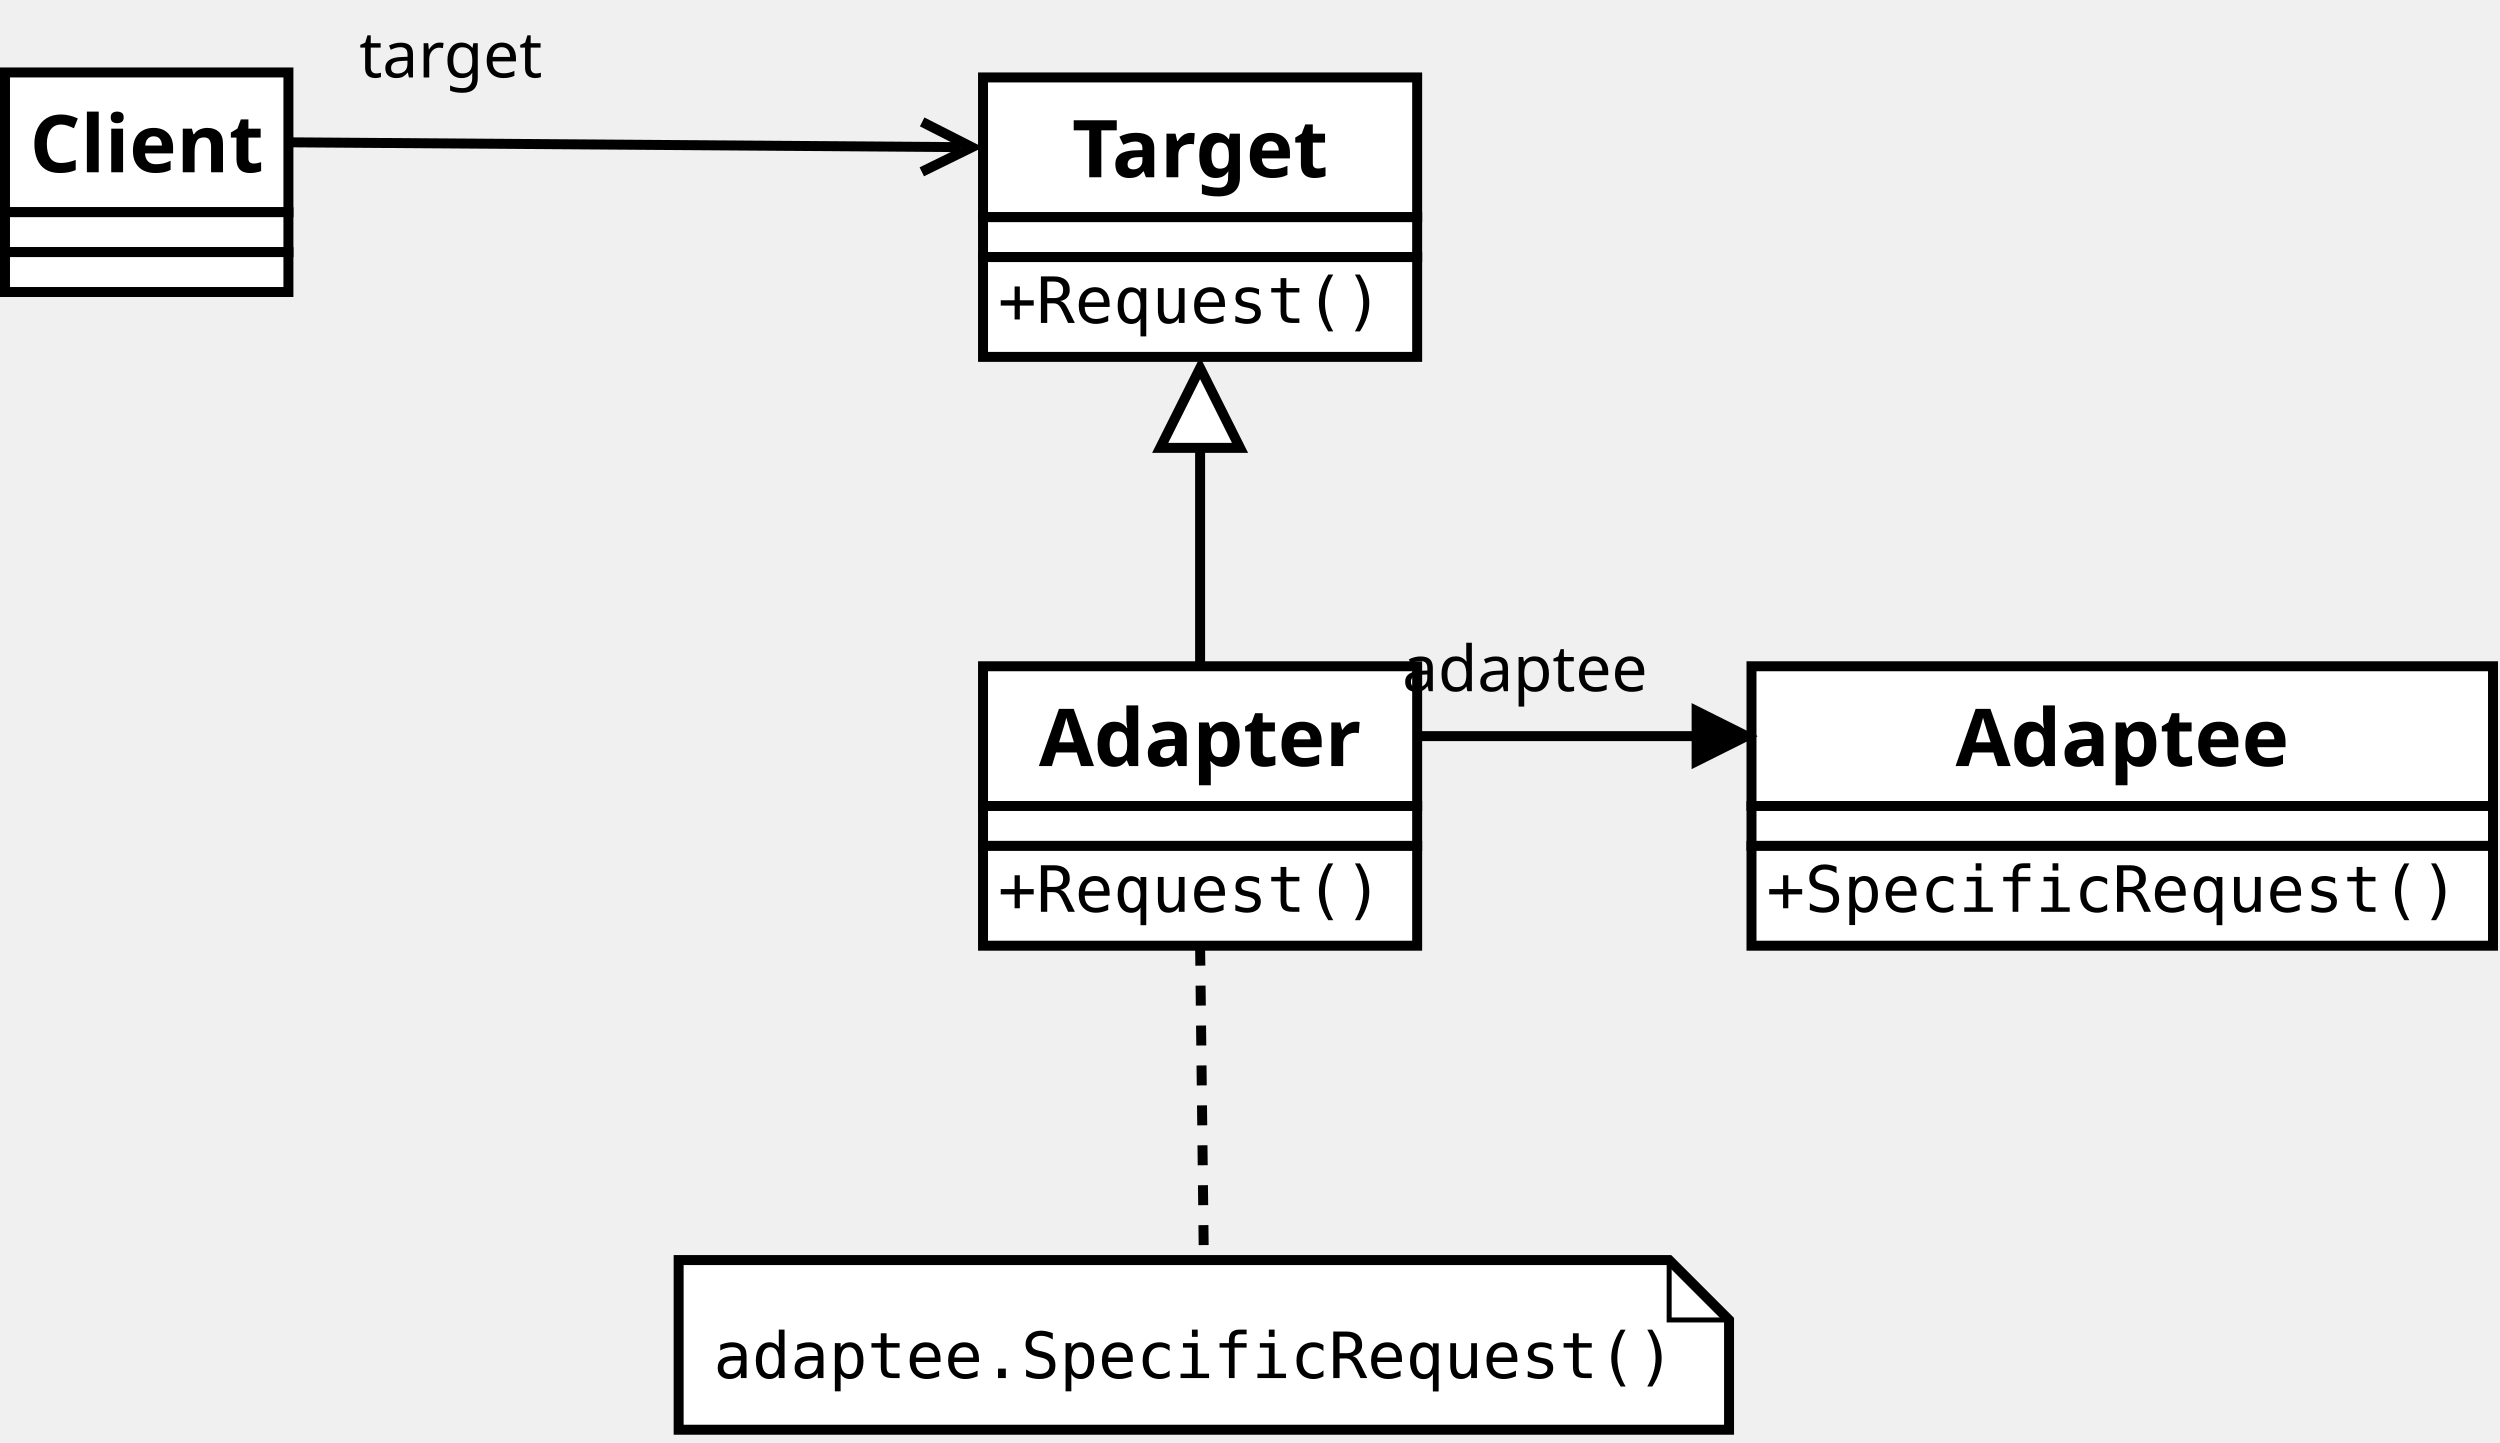
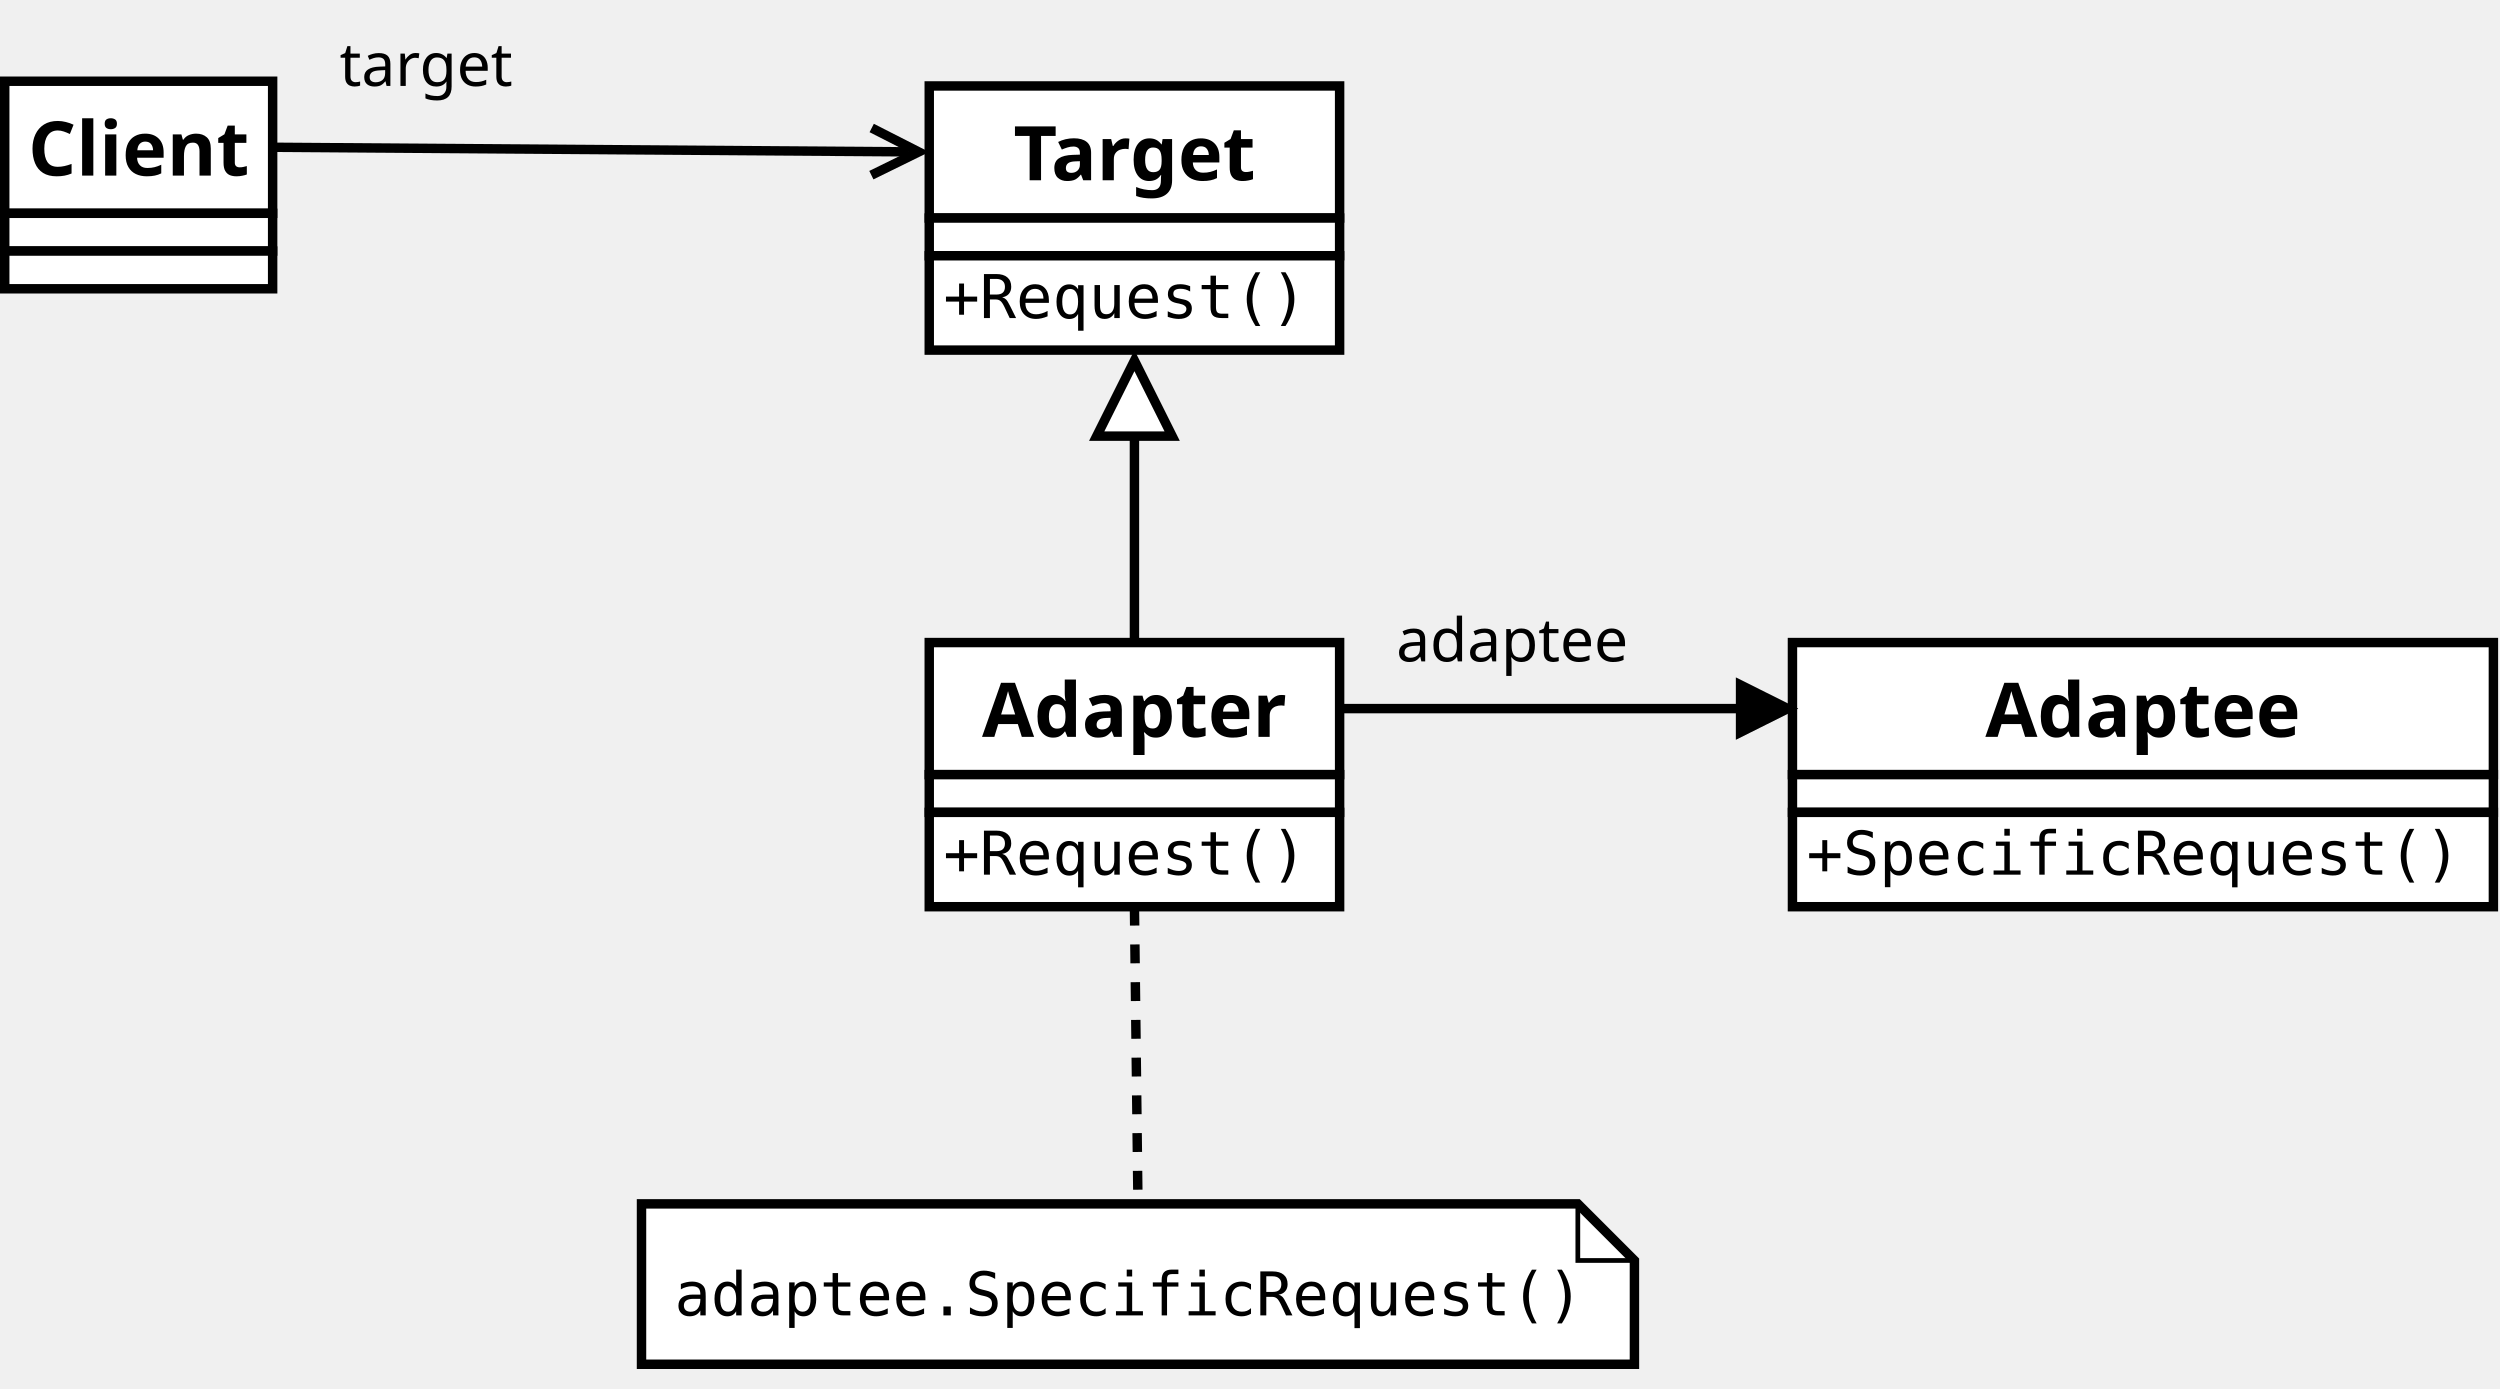
- <svg xmlns="http://www.w3.org/2000/svg" width="26cm" height="15cm" viewBox="144 160 501 286">
+ <svg xmlns="http://www.w3.org/2000/svg" width="27cm" height="15cm" viewBox="144 160 530 286">
  <g>
    <rect style="fill: #ffffff" x="145" y="173" width="56.8" height="28" />
    <rect style="fill: none; fill-opacity:0; stroke-width: 2; stroke: #000000" x="145" y="173" width="56.8" height="28" />
    <text font-size="16" style="fill: #000000;text-anchor:middle;font-family:sans-serif;font-style:normal;font-weight:700" x="173.4" y="193">Client</text>
    <rect style="fill: #ffffff" x="145" y="201" width="56.8" height="8" />
    <rect style="fill: none; fill-opacity:0; stroke-width: 2; stroke: #000000" x="145" y="201" width="56.8" height="8" />
    <rect style="fill: #ffffff" x="145" y="209" width="56.8" height="8" />
    <rect style="fill: none; fill-opacity:0; stroke-width: 2; stroke: #000000" x="145" y="209" width="56.8" height="8" />
  </g>
  <g>
    <rect style="fill: #ffffff" x="341" y="174" width="87" height="28" />
    <rect style="fill: none; fill-opacity:0; stroke-width: 2; stroke: #000000" x="341" y="174" width="87" height="28" />
    <text font-size="16" style="fill: #000000;text-anchor:middle;font-family:sans-serif;font-style:normal;font-weight:700" x="384.5" y="194">Target</text>
    <rect style="fill: #ffffff" x="341" y="202" width="87" height="8" />
    <rect style="fill: none; fill-opacity:0; stroke-width: 2; stroke: #000000" x="341" y="202" width="87" height="8" />
    <rect style="fill: #ffffff" x="341" y="210" width="87" height="20" />
    <rect style="fill: none; fill-opacity:0; stroke-width: 2; stroke: #000000" x="341" y="210" width="87" height="20" />
    <text font-size="12.8" style="fill: #000000;text-anchor:start;font-family:monospace;font-style:normal;font-weight:normal" x="344" y="223.2">+Request()</text>
  </g>
  <g>
    <rect style="fill: #ffffff" x="341" y="292" width="87" height="28" />
    <rect style="fill: none; fill-opacity:0; stroke-width: 2; stroke: #000000" x="341" y="292" width="87" height="28" />
    <text font-size="16" style="fill: #000000;text-anchor:middle;font-family:sans-serif;font-style:normal;font-weight:700" x="384.5" y="312">Adapter</text>
    <rect style="fill: #ffffff" x="341" y="320" width="87" height="8" />
    <rect style="fill: none; fill-opacity:0; stroke-width: 2; stroke: #000000" x="341" y="320" width="87" height="8" />
    <rect style="fill: #ffffff" x="341" y="328" width="87" height="20" />
    <rect style="fill: none; fill-opacity:0; stroke-width: 2; stroke: #000000" x="341" y="328" width="87" height="20" />
    <text font-size="12.8" style="fill: #000000;text-anchor:start;font-family:monospace;font-style:normal;font-weight:normal" x="344" y="341.2">+Request()</text>
  </g>
  <g>
-     <rect style="fill: #ffffff" x="495" y="292" width="148.6" height="28" />
-     <rect style="fill: none; fill-opacity:0; stroke-width: 2; stroke: #000000" x="495" y="292" width="148.6" height="28" />
-     <text font-size="16" style="fill: #000000;text-anchor:middle;font-family:sans-serif;font-style:normal;font-weight:700" x="569.3" y="312">Adaptee</text>
-     <rect style="fill: #ffffff" x="495" y="320" width="148.6" height="8" />
-     <rect style="fill: none; fill-opacity:0; stroke-width: 2; stroke: #000000" x="495" y="320" width="148.6" height="8" />
-     <rect style="fill: #ffffff" x="495" y="328" width="148.6" height="20" />
-     <rect style="fill: none; fill-opacity:0; stroke-width: 2; stroke: #000000" x="495" y="328" width="148.6" height="20" />
-     <text font-size="12.8" style="fill: #000000;text-anchor:start;font-family:monospace;font-style:normal;font-weight:normal" x="498" y="341.2">+SpecificRequest()</text>
+     <rect style="fill: #ffffff" x="524" y="292" width="148.6" height="28" />
+     <rect style="fill: none; fill-opacity:0; stroke-width: 2; stroke: #000000" x="524" y="292" width="148.6" height="28" />
+     <text font-size="16" style="fill: #000000;text-anchor:middle;font-family:sans-serif;font-style:normal;font-weight:700" x="598.3" y="312">Adaptee</text>
+     <rect style="fill: #ffffff" x="524" y="320" width="148.6" height="8" />
+     <rect style="fill: none; fill-opacity:0; stroke-width: 2; stroke: #000000" x="524" y="320" width="148.6" height="8" />
+     <rect style="fill: #ffffff" x="524" y="328" width="148.6" height="20" />
+     <rect style="fill: none; fill-opacity:0; stroke-width: 2; stroke: #000000" x="524" y="328" width="148.6" height="20" />
+     <text font-size="12.8" style="fill: #000000;text-anchor:start;font-family:monospace;font-style:normal;font-weight:normal" x="527" y="341.2">+SpecificRequest()</text>
  </g>
  <g>
    <polygon style="fill: #ffffff" points="280,411 478.5,411 490.5,423 490.5,445 280,445 " />
    <polygon style="fill: none; fill-opacity:0; stroke-width: 2; stroke: #000000" points="280,411 478.5,411 490.5,423 490.5,445 280,445 " />
    <polyline style="fill: none; fill-opacity:0; stroke-width: 1; stroke: #000000" points="478.5,411 478.5,423 490.5,423 " />
    <text font-size="12.8" style="fill: #000000;text-anchor:start;font-family:monospace;font-style:normal;font-weight:normal" x="287" y="434.65">
      <tspan x="287" y="434.65">adaptee.SpecificRequest()</tspan>
    </text>
  </g>
  <g>
    <polyline style="fill: none; fill-opacity:0; stroke-width: 2; stroke: #000000" points="384.5,248.236 384.5,262 384.5,262 384.5,292 " />
    <polygon style="fill: #ffffff" points="392.5,248.236 384.5,232.236 376.5,248.236 " />
    <polygon style="fill: none; fill-opacity:0; stroke-width: 2; stroke: #000000" points="392.5,248.236 384.5,232.236 376.5,248.236 " />
  </g>
  <g>
-     <line style="fill: none; fill-opacity:0; stroke-width: 2; stroke: #000000" x1="428" y1="306" x2="484" y2="306" />
-     <polygon style="fill: #000000" points="484,311 494,306 484,301 " />
-     <polygon style="fill: none; fill-opacity:0; stroke-width: 2; stroke: #000000" points="484,311 494,306 484,301 " />
+     <line style="fill: none; fill-opacity:0; stroke-width: 2; stroke: #000000" x1="428" y1="306" x2="513" y2="306" />
+     <polygon style="fill: #000000" points="513,311 523,306 513,301 " />
+     <polygon style="fill: none; fill-opacity:0; stroke-width: 2; stroke: #000000" points="513,311 523,306 513,301 " />
  </g>
-   <text font-size="12.8" style="fill: #000000;text-anchor:start;font-family:sans-serif;font-style:normal;font-weight:normal" x="425" y="297">
-     <tspan x="425" y="297">adaptee</tspan>
+   <text font-size="12.8" style="fill: #000000;text-anchor:start;font-family:sans-serif;font-style:normal;font-weight:normal" x="440" y="296">
+     <tspan x="440" y="296">adaptee</tspan>
  </text>
  <text font-size="12.8" style="fill: #000000;text-anchor:start;font-family:sans-serif;font-style:normal;font-weight:normal" x="458" y="294">
    <tspan x="458" y="294" />
  </text>
  <text font-size="12.8" style="fill: #000000;text-anchor:start;font-family:sans-serif;font-style:normal;font-weight:normal" x="216" y="174">
    <tspan x="216" y="174">target</tspan>
  </text>
  <text font-size="12.8" style="fill: #000000;text-anchor:start;font-family:sans-serif;font-style:normal;font-weight:normal" x="385.25" y="428">
    <tspan x="385.25" y="428" />
  </text>
  <line style="fill: none; fill-opacity:0; stroke-width: 2; stroke-dasharray: 4; stroke: #000000" x1="384.5" y1="348" x2="385.25" y2="411" />
  <g>
    <line style="fill: none; fill-opacity:0; stroke-width: 2; stroke: #000000" x1="201.8" y1="187" x2="336.528" y2="187.968" />
    <polyline style="fill: none; fill-opacity:0; stroke-width: 2; stroke: #000000" points="328.728,192.912 338.764,187.984 328.8,182.912 " />
  </g>
</svg>
